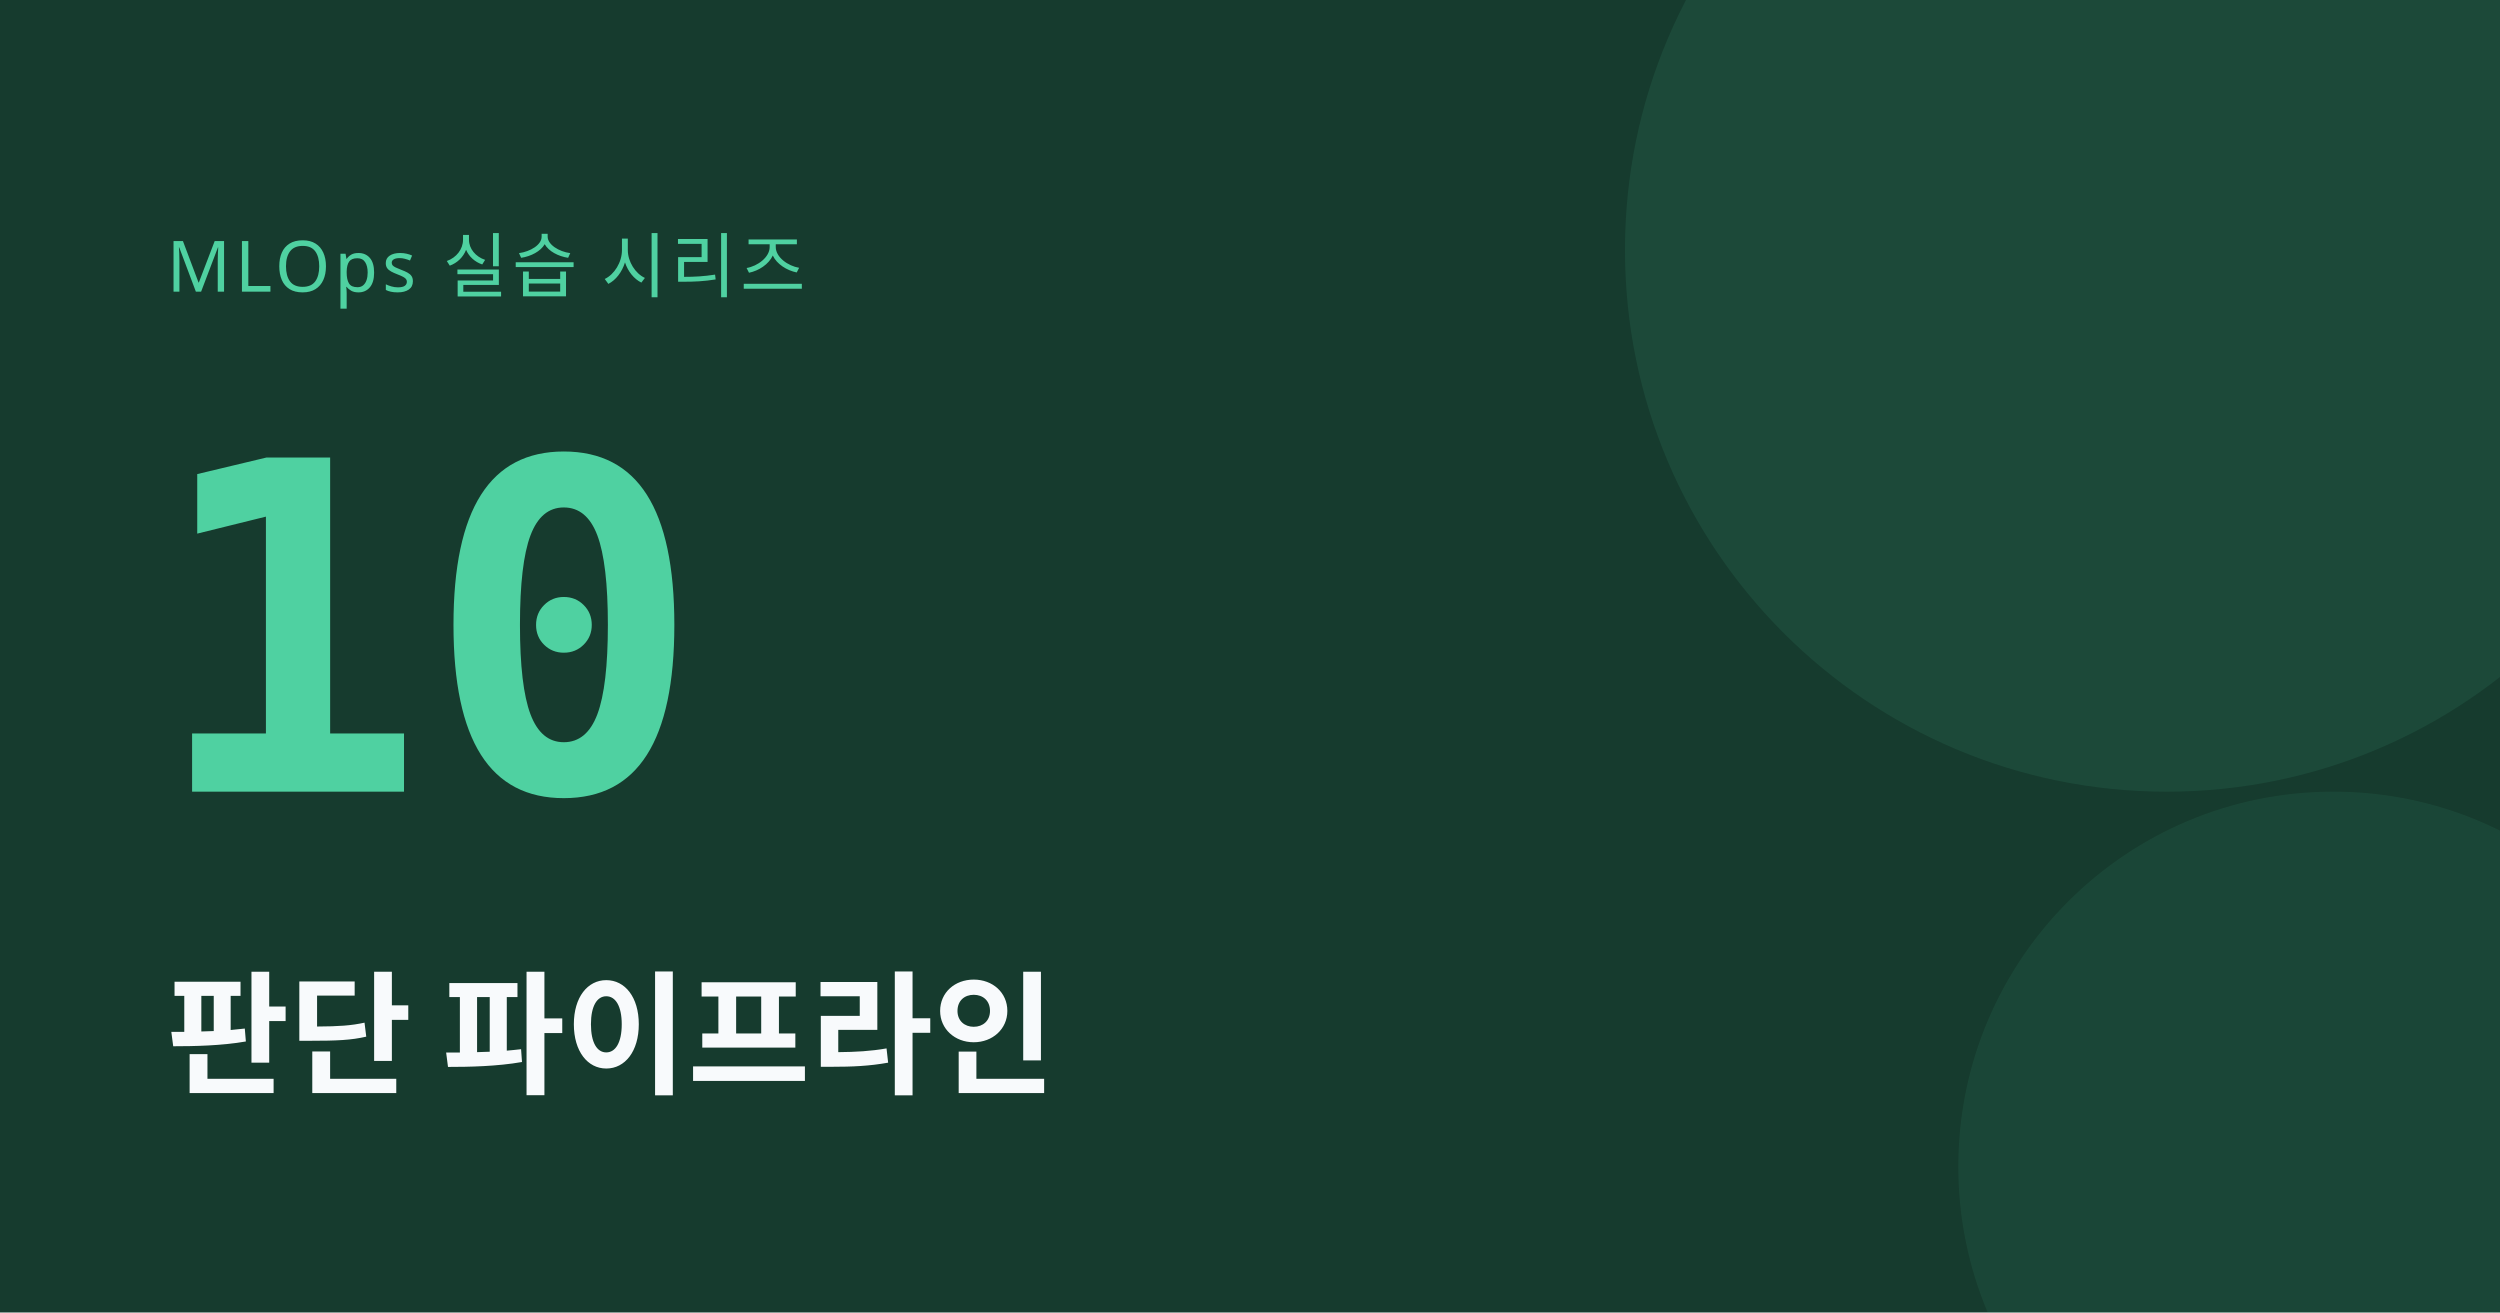
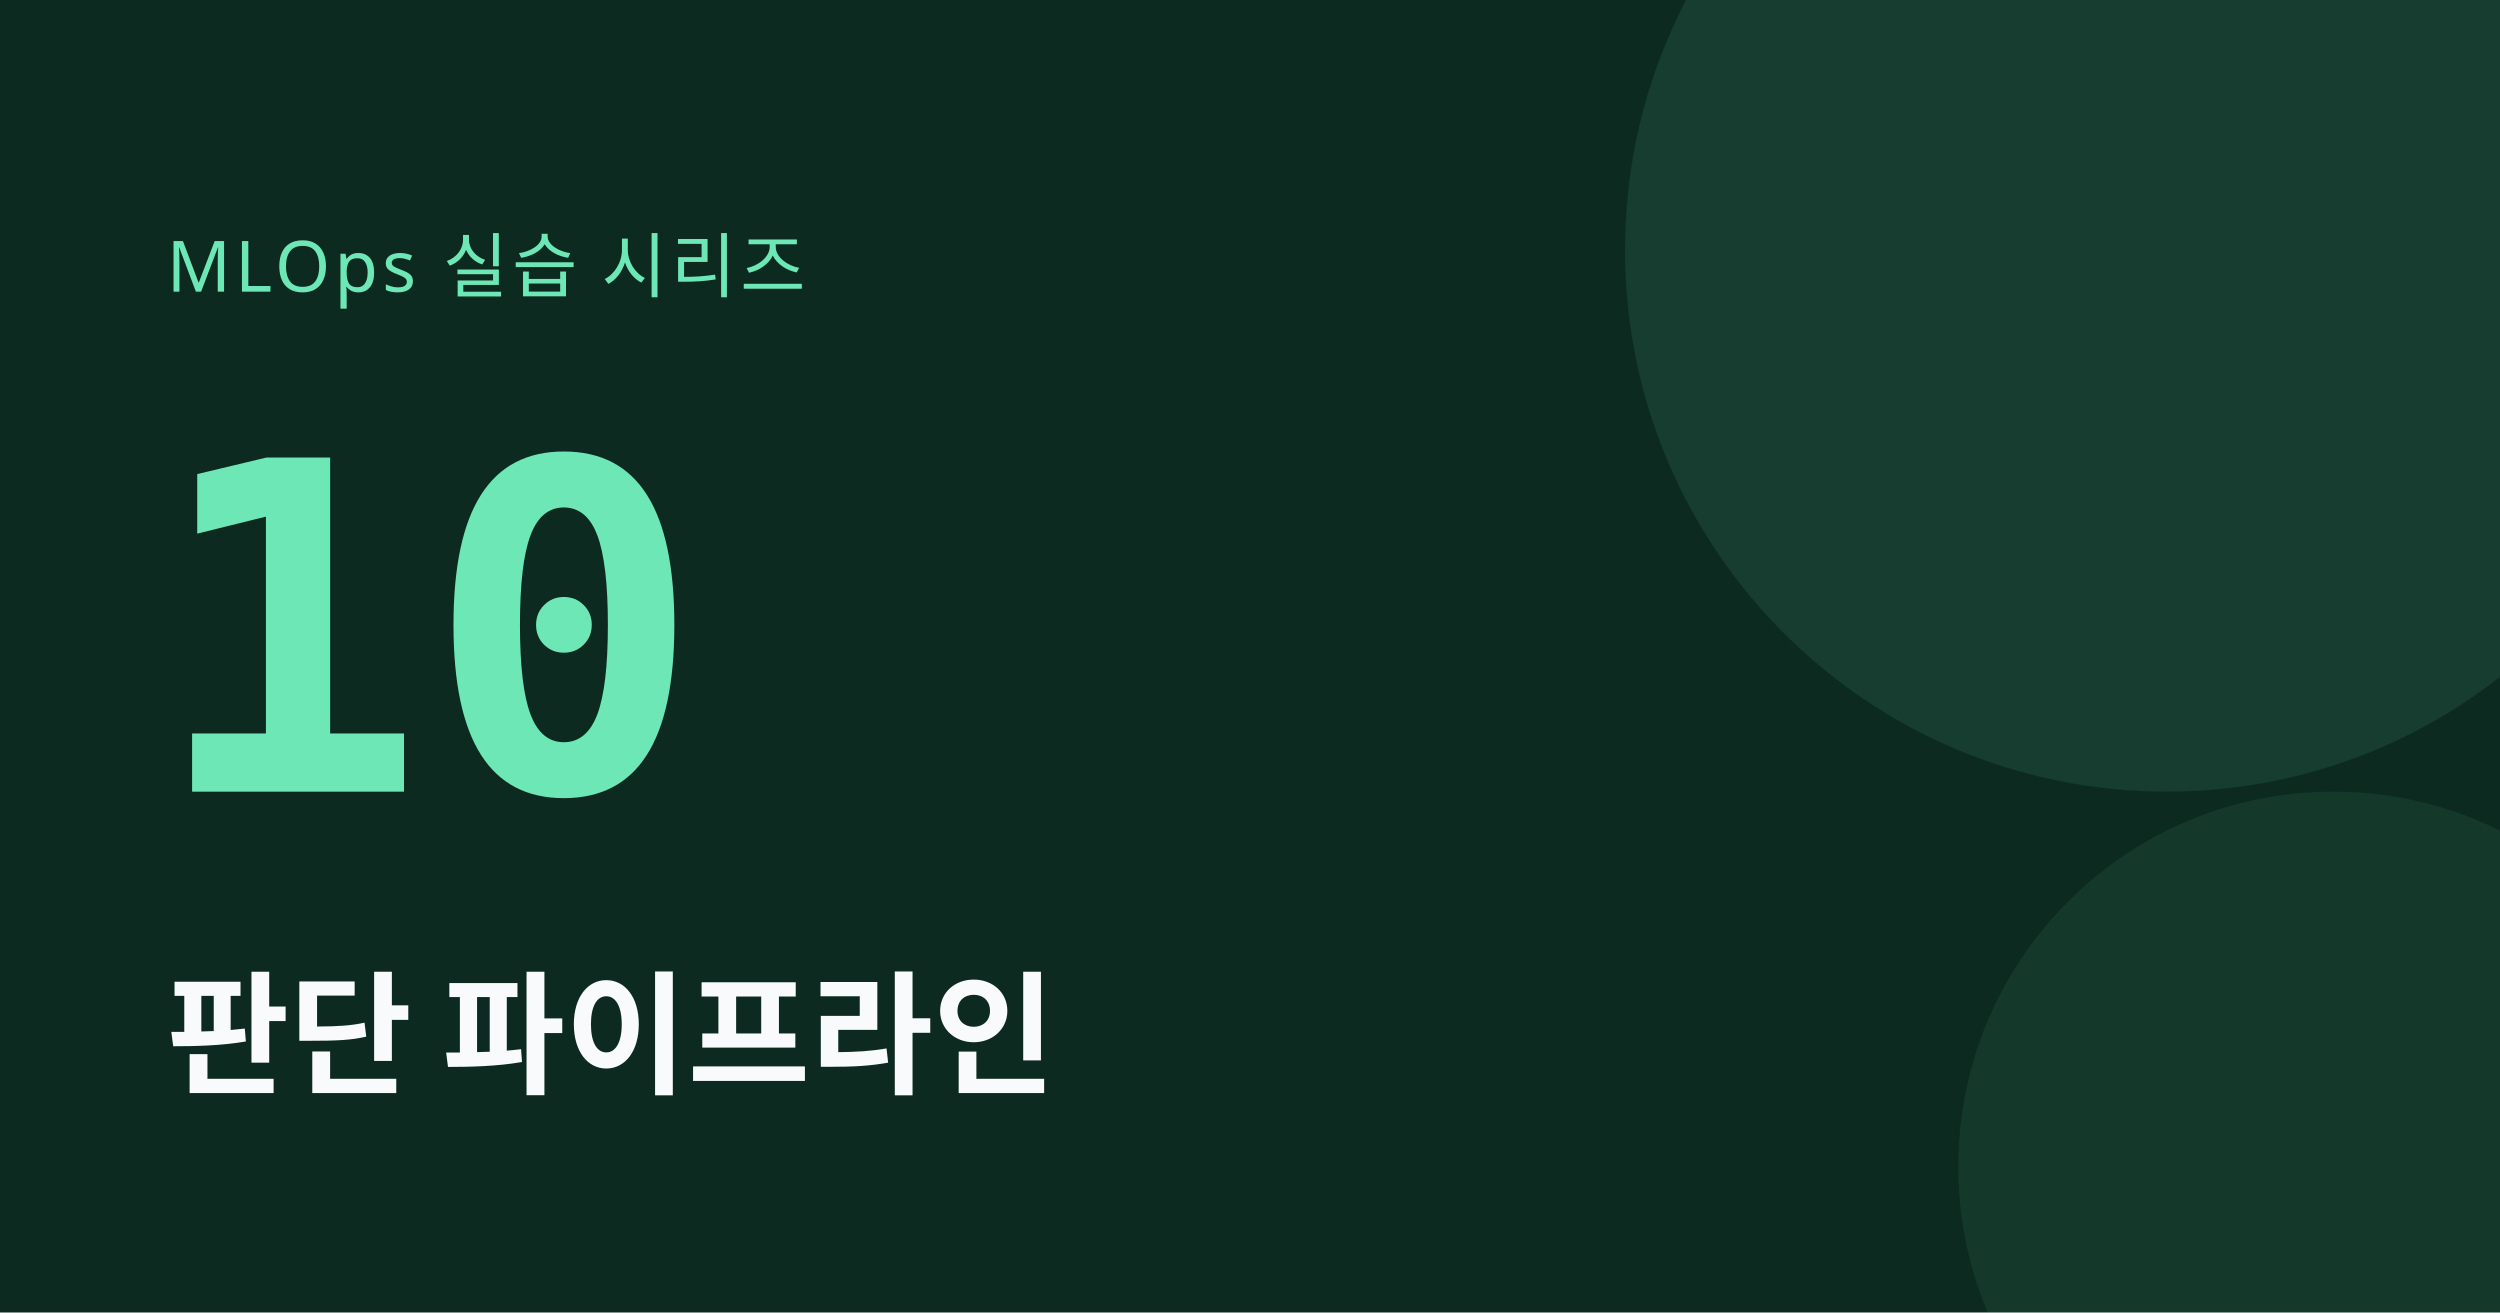
<svg xmlns="http://www.w3.org/2000/svg" width="1200" height="630" viewBox="0 0 1200 630">
-   <rect width="1200" height="630" fill="#163b2e" />
-   <circle cx="1040" cy="120" r="260" fill="#4fd1a1" opacity=".10" />
-   <circle cx="1120" cy="560" r="180" fill="#4fd1a1" opacity=".08" />
-   <text x="80" y="140" font-family="'Noto Sans KR','Apple SD Gothic Neo','Malgun Gothic',sans-serif" font-size="34" fill="#4fd1a1" letter-spacing="2">MLOps 실습 시리즈</text>
-   <text x="72" y="380" font-family="'Fira Code',Consolas,monospace" font-weight="700" font-size="220" fill="#4fd1a1">10</text>
+   <rect width="1200" height="630" fill="#0c2a20" />
+   <circle cx="1040" cy="120" r="260" fill="#6ee7b7" opacity=".10" />
+   <circle cx="1120" cy="560" r="180" fill="#6ee7b7" opacity=".08" />
+   <text x="80" y="140" font-family="'Noto Sans KR','Apple SD Gothic Neo','Malgun Gothic',sans-serif" font-size="34" fill="#6ee7b7" letter-spacing="2">MLOps 실습 시리즈</text>
+   <text x="72" y="380" font-family="'Fira Code',Consolas,monospace" font-weight="700" font-size="220" fill="#6ee7b7">10</text>
  <text x="80" y="520" font-family="'Noto Sans KR','Apple SD Gothic Neo','Malgun Gothic',sans-serif" font-weight="700" font-size="64" fill="#f8fafc">판단 파이프라인</text>
</svg>
